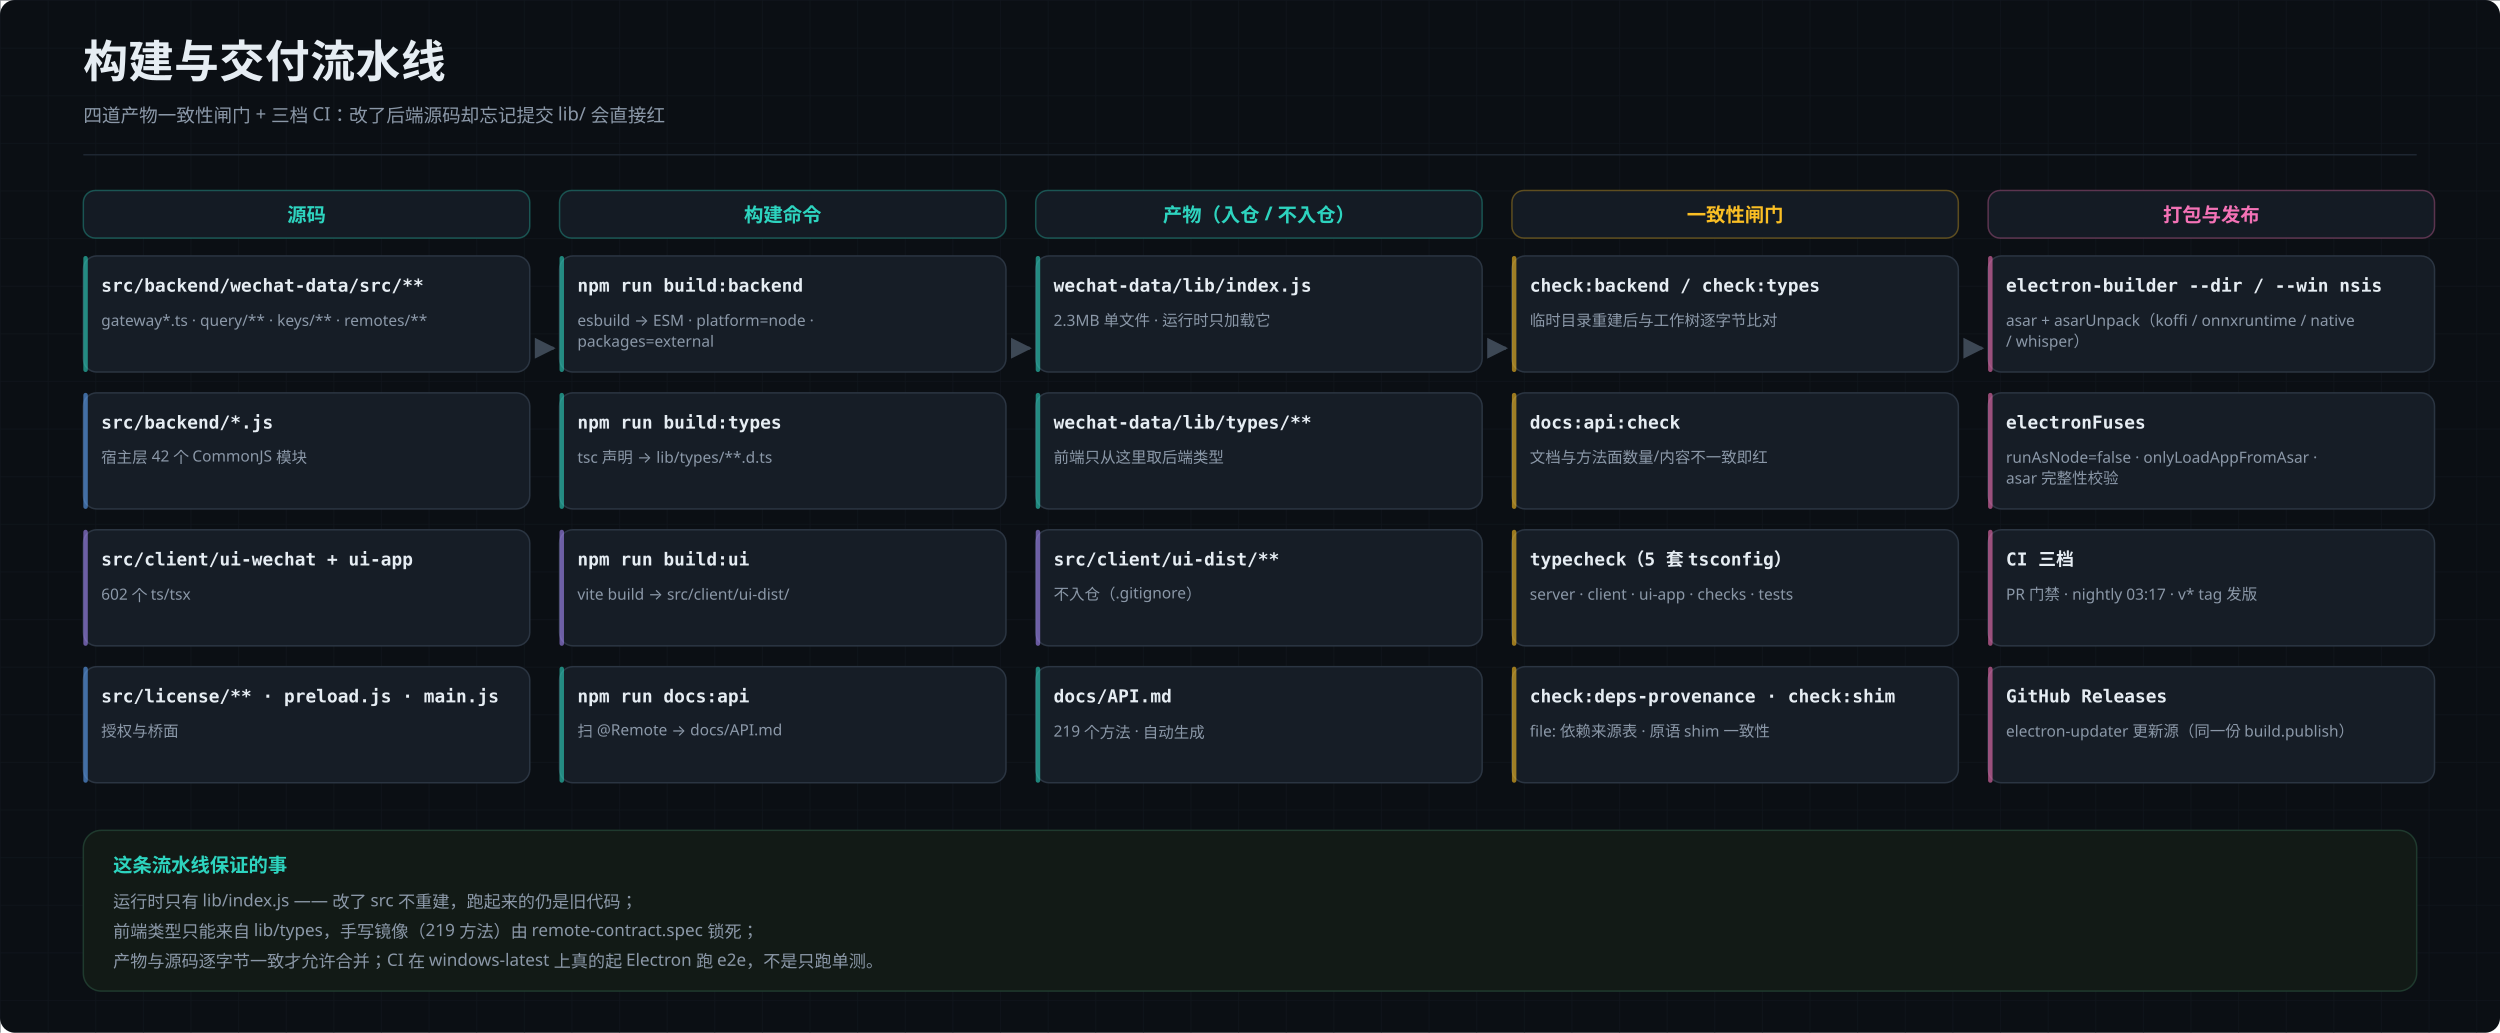
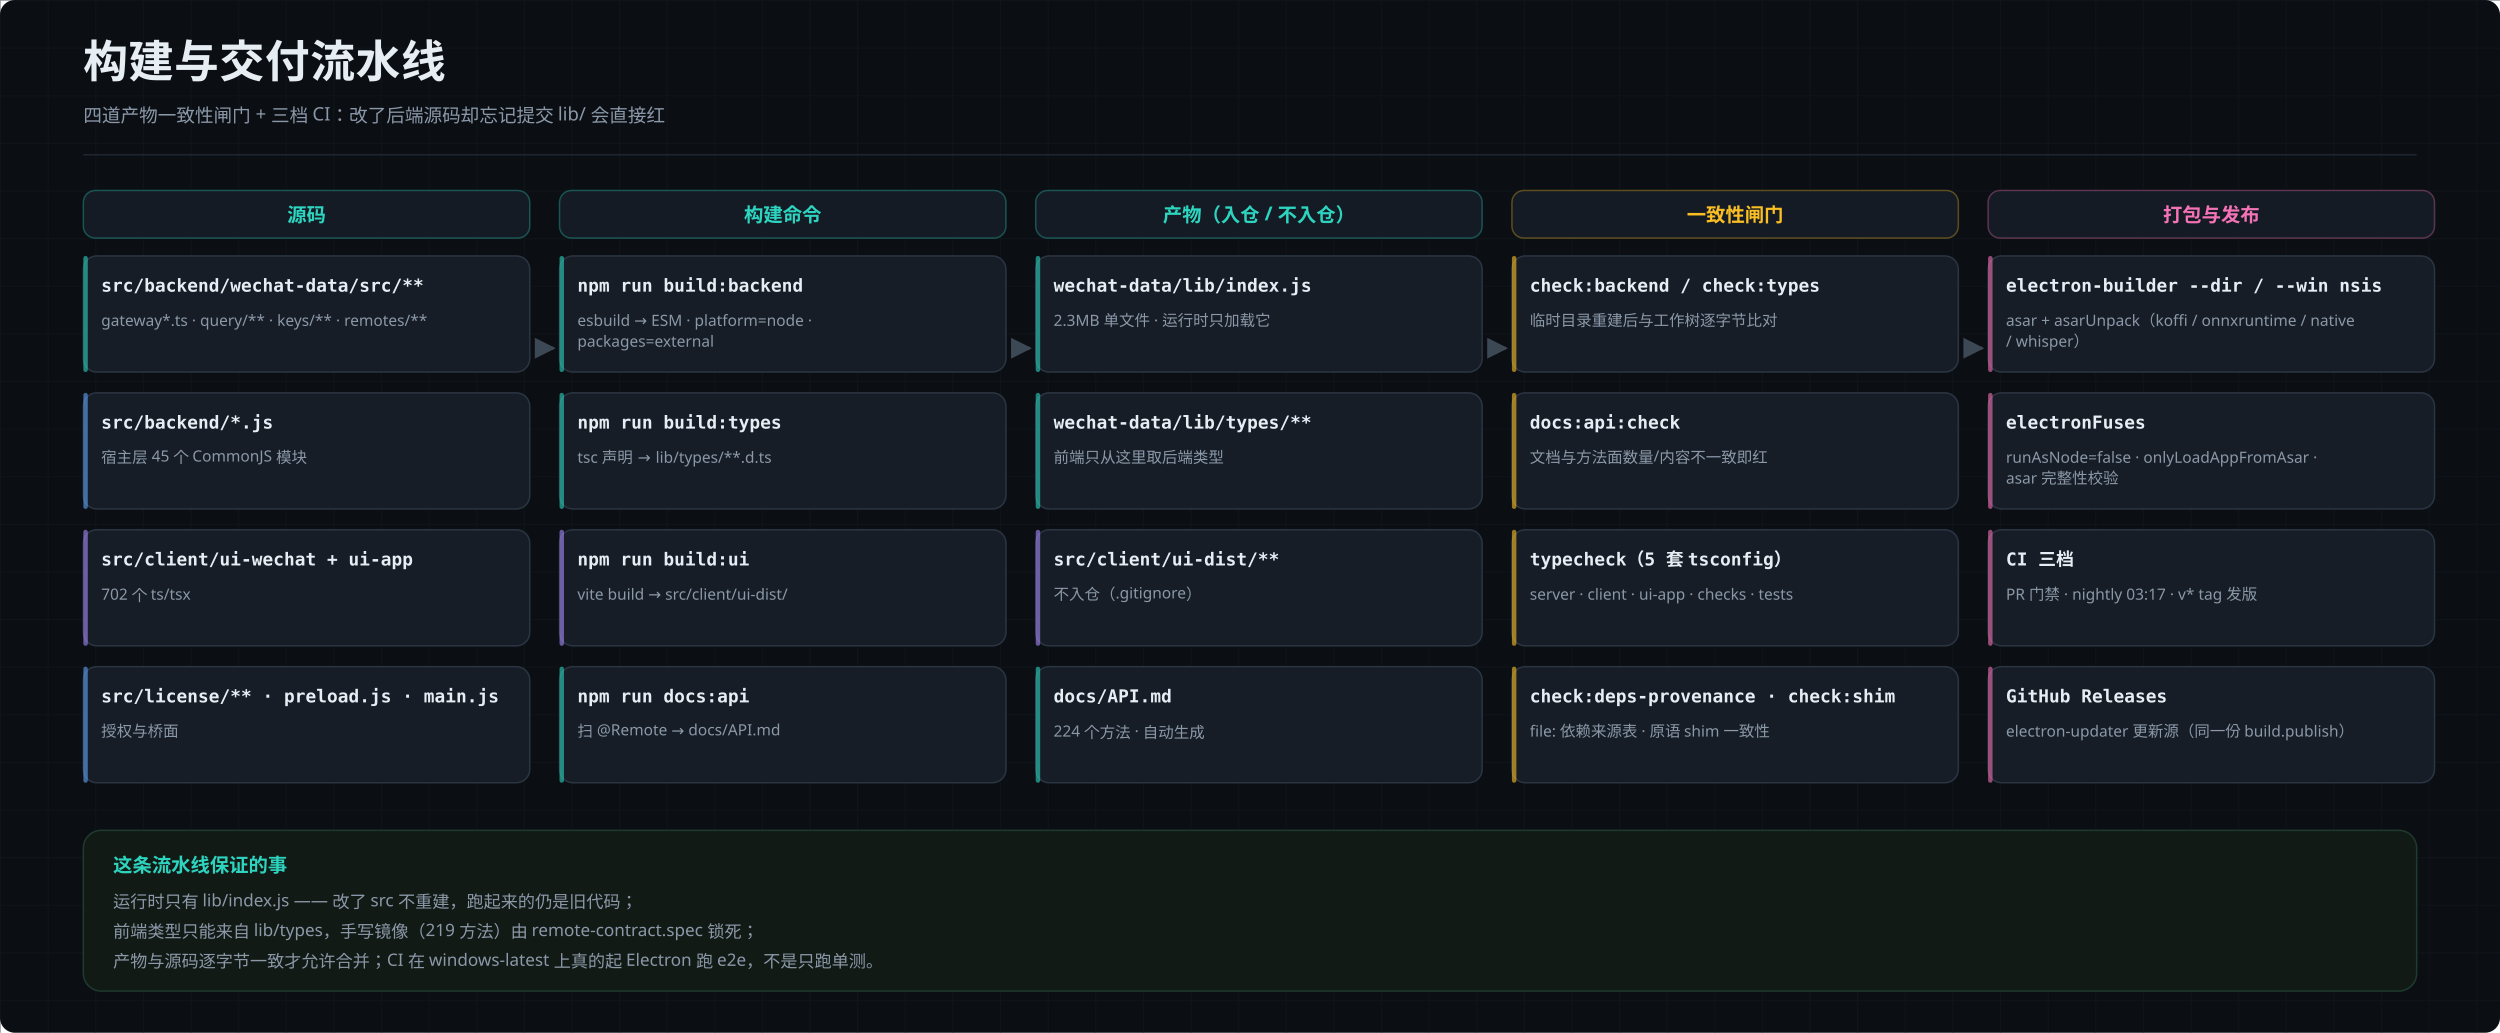
- <svg xmlns="http://www.w3.org/2000/svg" width="1680" height="694" viewBox="0 0 1680 694" font-family="&quot;Segoe UI&quot;, &quot;Microsoft YaHei&quot;, system-ui, -apple-system, sans-serif">
+ <svg xmlns="http://www.w3.org/2000/svg" width="1680" height="694" viewBox="0 0 1680 694" font-family="system-ui, sans-serif">
  <defs>
    <marker id="a-dim" viewBox="0 0 10 10" refX="9" refY="5" markerWidth="7" markerHeight="7" orient="auto-start-reverse">
      <path d="M 0 0 L 10 5 L 0 10 z" fill="#3d4855" />
    </marker>
    <marker id="a-blue" viewBox="0 0 10 10" refX="9" refY="5" markerWidth="7" markerHeight="7" orient="auto-start-reverse">
      <path d="M 0 0 L 10 5 L 0 10 z" fill="#60a5fa" />
    </marker>
    <marker id="a-teal" viewBox="0 0 10 10" refX="9" refY="5" markerWidth="7" markerHeight="7" orient="auto-start-reverse">
      <path d="M 0 0 L 10 5 L 0 10 z" fill="#2dd4bf" />
    </marker>
    <marker id="a-amber" viewBox="0 0 10 10" refX="9" refY="5" markerWidth="7" markerHeight="7" orient="auto-start-reverse">
      <path d="M 0 0 L 10 5 L 0 10 z" fill="#fbbf24" />
    </marker>
    <marker id="a-pink" viewBox="0 0 10 10" refX="9" refY="5" markerWidth="7" markerHeight="7" orient="auto-start-reverse">
      <path d="M 0 0 L 10 5 L 0 10 z" fill="#f472b6" />
    </marker>
    <marker id="a-violet" viewBox="0 0 10 10" refX="9" refY="5" markerWidth="7" markerHeight="7" orient="auto-start-reverse">
      <path d="M 0 0 L 10 5 L 0 10 z" fill="#a78bfa" />
    </marker>
    <filter id="glow" x="-30%" y="-30%" width="160%" height="160%">
      <feGaussianBlur stdDeviation="6" result="b" />
      <feMerge>
        <feMergeNode in="b" />
        <feMergeNode in="SourceGraphic" />
      </feMerge>
    </filter>
    <pattern id="grid" width="32" height="32" patternUnits="userSpaceOnUse">
      <path d="M32 0 L0 0 0 32" fill="none" stroke="#151b23" stroke-width="1" />
    </pattern>
  </defs>
  <rect x="0.0" y="0.0" width="1680.0" height="694.0" rx="10" fill="#0b0f14" opacity="1.0" />
  <rect width="1680" height="694" fill="url(#grid)" opacity="0.5" />
-   <text x="56.0" y="52.0" font-family="&quot;Segoe UI&quot;, &quot;Microsoft YaHei&quot;, system-ui, -apple-system, sans-serif" font-size="30" fill="#e6edf3" font-weight="700" text-anchor="start" opacity="1.0" letter-spacing="0.5">构建与交付流水线</text>
-   <text x="56.0" y="82.0" font-family="&quot;Segoe UI&quot;, &quot;Microsoft YaHei&quot;, system-ui, -apple-system, sans-serif" font-size="12.5" fill="#8b98a8" font-weight="400" text-anchor="start" opacity="1.0">四道产物一致性闸门 + 三档 CI：改了后端源码却忘记提交 lib/ 会直接红</text>
+   <text x="56.0" y="52.0" font-family="system-ui, sans-serif" font-size="30" fill="#e6edf3" font-weight="700" text-anchor="start" opacity="1.0" letter-spacing="0.5">构建与交付流水线</text>
+   <text x="56.0" y="82.0" font-family="system-ui, sans-serif" font-size="12.5" fill="#8b98a8" font-weight="400" text-anchor="start" opacity="1.0">四道产物一致性闸门 + 三档 CI：改了后端源码却忘记提交 lib/ 会直接红</text>
  <line x1="56" y1="104" x2="1624" y2="104" stroke="#1e2732" />
  <rect x="56.0" y="128.0" width="300.0" height="32.0" rx="8" fill="#141b24" stroke="#2dd4bf55" stroke-width="1.0" opacity="1.0" />
-   <text x="206.0" y="149.0" font-family="&quot;Segoe UI&quot;, &quot;Microsoft YaHei&quot;, system-ui, -apple-system, sans-serif" font-size="13" fill="#2dd4bf" font-weight="600" text-anchor="middle" opacity="1.0">源码</text>
+   <text x="206.0" y="149.0" font-family="system-ui, sans-serif" font-size="13" fill="#2dd4bf" font-weight="600" text-anchor="middle" opacity="1.0">源码</text>
  <rect x="56.0" y="172.0" width="300.0" height="78.0" rx="9" fill="#161d26" stroke="#2b3542" stroke-width="1.0" opacity="1.0" />
  <rect x="56.0" y="172.0" width="3.0" height="78.0" rx="1.5" fill="#2dd4bf" opacity="0.6" />
-   <text x="68.0" y="196.0" font-family="&quot;Cascadia Code&quot;, &quot;Consolas&quot;, monospace" font-size="12.0" fill="#e6edf3" font-weight="600" text-anchor="start" opacity="1.0">src/backend/wechat-data/src/**</text>
-   <text x="68.0" y="219.0" font-family="&quot;Segoe UI&quot;, &quot;Microsoft YaHei&quot;, system-ui, -apple-system, sans-serif" font-size="10.4" fill="#8b98a8" font-weight="400" text-anchor="start" opacity="1.0">gateway*.ts · query/** · keys/** · remotes/**</text>
+   <text x="68.0" y="196.0" font-family="ui-monospace, monospace" font-size="12.0" fill="#e6edf3" font-weight="600" text-anchor="start" opacity="1.0">src/backend/wechat-data/src/**</text>
+   <text x="68.0" y="219.0" font-family="system-ui, sans-serif" font-size="10.4" fill="#8b98a8" font-weight="400" text-anchor="start" opacity="1.0">gateway*.ts · query/** · keys/** · remotes/**</text>
  <rect x="56.0" y="264.0" width="300.0" height="78.0" rx="9" fill="#161d26" stroke="#2b3542" stroke-width="1.0" opacity="1.0" />
  <rect x="56.0" y="264.0" width="3.0" height="78.0" rx="1.5" fill="#60a5fa" opacity="0.6" />
-   <text x="68.0" y="288.0" font-family="&quot;Cascadia Code&quot;, &quot;Consolas&quot;, monospace" font-size="12.0" fill="#e6edf3" font-weight="600" text-anchor="start" opacity="1.0">src/backend/*.js</text>
-   <text x="68.0" y="311.0" font-family="&quot;Segoe UI&quot;, &quot;Microsoft YaHei&quot;, system-ui, -apple-system, sans-serif" font-size="10.4" fill="#8b98a8" font-weight="400" text-anchor="start" opacity="1.0">宿主层 42 个 CommonJS 模块</text>
+   <text x="68.0" y="288.0" font-family="ui-monospace, monospace" font-size="12.0" fill="#e6edf3" font-weight="600" text-anchor="start" opacity="1.0">src/backend/*.js</text>
+   <text x="68.0" y="311.0" font-family="system-ui, sans-serif" font-size="10.4" fill="#8b98a8" font-weight="400" text-anchor="start" opacity="1.0">宿主层 45 个 CommonJS 模块</text>
  <rect x="56.0" y="356.0" width="300.0" height="78.0" rx="9" fill="#161d26" stroke="#2b3542" stroke-width="1.0" opacity="1.0" />
  <rect x="56.0" y="356.0" width="3.0" height="78.0" rx="1.5" fill="#a78bfa" opacity="0.6" />
-   <text x="68.0" y="380.0" font-family="&quot;Cascadia Code&quot;, &quot;Consolas&quot;, monospace" font-size="12.0" fill="#e6edf3" font-weight="600" text-anchor="start" opacity="1.0">src/client/ui-wechat + ui-app</text>
-   <text x="68.0" y="403.0" font-family="&quot;Segoe UI&quot;, &quot;Microsoft YaHei&quot;, system-ui, -apple-system, sans-serif" font-size="10.4" fill="#8b98a8" font-weight="400" text-anchor="start" opacity="1.0">602 个 ts/tsx</text>
+   <text x="68.0" y="380.0" font-family="ui-monospace, monospace" font-size="12.0" fill="#e6edf3" font-weight="600" text-anchor="start" opacity="1.0">src/client/ui-wechat + ui-app</text>
+   <text x="68.0" y="403.0" font-family="system-ui, sans-serif" font-size="10.4" fill="#8b98a8" font-weight="400" text-anchor="start" opacity="1.0">702 个 ts/tsx</text>
  <rect x="56.0" y="448.0" width="300.0" height="78.0" rx="9" fill="#161d26" stroke="#2b3542" stroke-width="1.0" opacity="1.0" />
  <rect x="56.0" y="448.0" width="3.0" height="78.0" rx="1.5" fill="#60a5fa" opacity="0.6" />
-   <text x="68.0" y="472.0" font-family="&quot;Cascadia Code&quot;, &quot;Consolas&quot;, monospace" font-size="12.0" fill="#e6edf3" font-weight="600" text-anchor="start" opacity="1.0">src/license/** · preload.js · main.js</text>
-   <text x="68.0" y="495.0" font-family="&quot;Segoe UI&quot;, &quot;Microsoft YaHei&quot;, system-ui, -apple-system, sans-serif" font-size="10.4" fill="#8b98a8" font-weight="400" text-anchor="start" opacity="1.0">授权与桥面</text>
+   <text x="68.0" y="472.0" font-family="ui-monospace, monospace" font-size="12.0" fill="#e6edf3" font-weight="600" text-anchor="start" opacity="1.0">src/license/** · preload.js · main.js</text>
+   <text x="68.0" y="495.0" font-family="system-ui, sans-serif" font-size="10.4" fill="#8b98a8" font-weight="400" text-anchor="start" opacity="1.0">授权与桥面</text>
  <line x1="360.0" y1="234" x2="372.0" y2="234" stroke="#3d4855" stroke-width="2" marker-end="url(#a-dim)" />
  <rect x="376.0" y="128.0" width="300.0" height="32.0" rx="8" fill="#141b24" stroke="#2dd4bf55" stroke-width="1.0" opacity="1.0" />
-   <text x="526.0" y="149.0" font-family="&quot;Segoe UI&quot;, &quot;Microsoft YaHei&quot;, system-ui, -apple-system, sans-serif" font-size="13" fill="#2dd4bf" font-weight="600" text-anchor="middle" opacity="1.0">构建命令</text>
+   <text x="526.0" y="149.0" font-family="system-ui, sans-serif" font-size="13" fill="#2dd4bf" font-weight="600" text-anchor="middle" opacity="1.0">构建命令</text>
  <rect x="376.0" y="172.0" width="300.0" height="78.0" rx="9" fill="#161d26" stroke="#2b3542" stroke-width="1.0" opacity="1.0" />
  <rect x="376.0" y="172.0" width="3.0" height="78.0" rx="1.5" fill="#2dd4bf" opacity="0.6" />
-   <text x="388.0" y="196.0" font-family="&quot;Cascadia Code&quot;, &quot;Consolas&quot;, monospace" font-size="12.0" fill="#e6edf3" font-weight="600" text-anchor="start" opacity="1.0">npm run build:backend</text>
-   <text x="388.0" y="219.0" font-family="&quot;Segoe UI&quot;, &quot;Microsoft YaHei&quot;, system-ui, -apple-system, sans-serif" font-size="10.4" fill="#8b98a8" font-weight="400" text-anchor="start" opacity="1.0">esbuild → ESM · platform=node ·</text>
-   <text x="388.0" y="233.0" font-family="&quot;Segoe UI&quot;, &quot;Microsoft YaHei&quot;, system-ui, -apple-system, sans-serif" font-size="10.4" fill="#8b98a8" font-weight="400" text-anchor="start" opacity="1.0">packages=external</text>
+   <text x="388.0" y="196.0" font-family="ui-monospace, monospace" font-size="12.0" fill="#e6edf3" font-weight="600" text-anchor="start" opacity="1.0">npm run build:backend</text>
+   <text x="388.0" y="219.0" font-family="system-ui, sans-serif" font-size="10.4" fill="#8b98a8" font-weight="400" text-anchor="start" opacity="1.0">esbuild → ESM · platform=node ·</text>
+   <text x="388.0" y="233.0" font-family="system-ui, sans-serif" font-size="10.4" fill="#8b98a8" font-weight="400" text-anchor="start" opacity="1.0">packages=external</text>
  <rect x="376.0" y="264.0" width="300.0" height="78.0" rx="9" fill="#161d26" stroke="#2b3542" stroke-width="1.0" opacity="1.0" />
  <rect x="376.0" y="264.0" width="3.0" height="78.0" rx="1.5" fill="#2dd4bf" opacity="0.6" />
-   <text x="388.0" y="288.0" font-family="&quot;Cascadia Code&quot;, &quot;Consolas&quot;, monospace" font-size="12.0" fill="#e6edf3" font-weight="600" text-anchor="start" opacity="1.0">npm run build:types</text>
-   <text x="388.0" y="311.0" font-family="&quot;Segoe UI&quot;, &quot;Microsoft YaHei&quot;, system-ui, -apple-system, sans-serif" font-size="10.4" fill="#8b98a8" font-weight="400" text-anchor="start" opacity="1.0">tsc 声明 → lib/types/**.d.ts</text>
+   <text x="388.0" y="288.0" font-family="ui-monospace, monospace" font-size="12.0" fill="#e6edf3" font-weight="600" text-anchor="start" opacity="1.0">npm run build:types</text>
+   <text x="388.0" y="311.0" font-family="system-ui, sans-serif" font-size="10.4" fill="#8b98a8" font-weight="400" text-anchor="start" opacity="1.0">tsc 声明 → lib/types/**.d.ts</text>
  <rect x="376.0" y="356.0" width="300.0" height="78.0" rx="9" fill="#161d26" stroke="#2b3542" stroke-width="1.0" opacity="1.0" />
  <rect x="376.0" y="356.0" width="3.0" height="78.0" rx="1.5" fill="#a78bfa" opacity="0.6" />
-   <text x="388.0" y="380.0" font-family="&quot;Cascadia Code&quot;, &quot;Consolas&quot;, monospace" font-size="12.0" fill="#e6edf3" font-weight="600" text-anchor="start" opacity="1.0">npm run build:ui</text>
-   <text x="388.0" y="403.0" font-family="&quot;Segoe UI&quot;, &quot;Microsoft YaHei&quot;, system-ui, -apple-system, sans-serif" font-size="10.4" fill="#8b98a8" font-weight="400" text-anchor="start" opacity="1.0">vite build → src/client/ui-dist/</text>
+   <text x="388.0" y="380.0" font-family="ui-monospace, monospace" font-size="12.0" fill="#e6edf3" font-weight="600" text-anchor="start" opacity="1.0">npm run build:ui</text>
+   <text x="388.0" y="403.0" font-family="system-ui, sans-serif" font-size="10.4" fill="#8b98a8" font-weight="400" text-anchor="start" opacity="1.0">vite build → src/client/ui-dist/</text>
  <rect x="376.0" y="448.0" width="300.0" height="78.0" rx="9" fill="#161d26" stroke="#2b3542" stroke-width="1.0" opacity="1.0" />
  <rect x="376.0" y="448.0" width="3.0" height="78.0" rx="1.5" fill="#2dd4bf" opacity="0.6" />
-   <text x="388.0" y="472.0" font-family="&quot;Cascadia Code&quot;, &quot;Consolas&quot;, monospace" font-size="12.0" fill="#e6edf3" font-weight="600" text-anchor="start" opacity="1.0">npm run docs:api</text>
-   <text x="388.0" y="495.0" font-family="&quot;Segoe UI&quot;, &quot;Microsoft YaHei&quot;, system-ui, -apple-system, sans-serif" font-size="10.4" fill="#8b98a8" font-weight="400" text-anchor="start" opacity="1.0">扫 @Remote → docs/API.md</text>
+   <text x="388.0" y="472.0" font-family="ui-monospace, monospace" font-size="12.0" fill="#e6edf3" font-weight="600" text-anchor="start" opacity="1.0">npm run docs:api</text>
+   <text x="388.0" y="495.0" font-family="system-ui, sans-serif" font-size="10.4" fill="#8b98a8" font-weight="400" text-anchor="start" opacity="1.0">扫 @Remote → docs/API.md</text>
  <line x1="680.0" y1="234" x2="692.0" y2="234" stroke="#3d4855" stroke-width="2" marker-end="url(#a-dim)" />
  <rect x="696.0" y="128.0" width="300.0" height="32.0" rx="8" fill="#141b24" stroke="#2dd4bf55" stroke-width="1.0" opacity="1.0" />
-   <text x="846.0" y="149.0" font-family="&quot;Segoe UI&quot;, &quot;Microsoft YaHei&quot;, system-ui, -apple-system, sans-serif" font-size="13" fill="#2dd4bf" font-weight="600" text-anchor="middle" opacity="1.0">产物（入仓 / 不入仓）</text>
+   <text x="846.0" y="149.0" font-family="system-ui, sans-serif" font-size="13" fill="#2dd4bf" font-weight="600" text-anchor="middle" opacity="1.0">产物（入仓 / 不入仓）</text>
  <rect x="696.0" y="172.0" width="300.0" height="78.0" rx="9" fill="#161d26" stroke="#2b3542" stroke-width="1.0" opacity="1.0" />
  <rect x="696.0" y="172.0" width="3.0" height="78.0" rx="1.5" fill="#2dd4bf" opacity="0.6" />
-   <text x="708.0" y="196.0" font-family="&quot;Cascadia Code&quot;, &quot;Consolas&quot;, monospace" font-size="12.0" fill="#e6edf3" font-weight="600" text-anchor="start" opacity="1.0">wechat-data/lib/index.js</text>
-   <text x="708.0" y="219.0" font-family="&quot;Segoe UI&quot;, &quot;Microsoft YaHei&quot;, system-ui, -apple-system, sans-serif" font-size="10.4" fill="#8b98a8" font-weight="400" text-anchor="start" opacity="1.0">2.3MB 单文件 · 运行时只加载它</text>
+   <text x="708.0" y="196.0" font-family="ui-monospace, monospace" font-size="12.0" fill="#e6edf3" font-weight="600" text-anchor="start" opacity="1.0">wechat-data/lib/index.js</text>
+   <text x="708.0" y="219.0" font-family="system-ui, sans-serif" font-size="10.4" fill="#8b98a8" font-weight="400" text-anchor="start" opacity="1.0">2.3MB 单文件 · 运行时只加载它</text>
  <rect x="696.0" y="264.0" width="300.0" height="78.0" rx="9" fill="#161d26" stroke="#2b3542" stroke-width="1.0" opacity="1.0" />
  <rect x="696.0" y="264.0" width="3.0" height="78.0" rx="1.5" fill="#2dd4bf" opacity="0.6" />
-   <text x="708.0" y="288.0" font-family="&quot;Cascadia Code&quot;, &quot;Consolas&quot;, monospace" font-size="12.0" fill="#e6edf3" font-weight="600" text-anchor="start" opacity="1.0">wechat-data/lib/types/**</text>
-   <text x="708.0" y="311.0" font-family="&quot;Segoe UI&quot;, &quot;Microsoft YaHei&quot;, system-ui, -apple-system, sans-serif" font-size="10.4" fill="#8b98a8" font-weight="400" text-anchor="start" opacity="1.0">前端只从这里取后端类型</text>
+   <text x="708.0" y="288.0" font-family="ui-monospace, monospace" font-size="12.0" fill="#e6edf3" font-weight="600" text-anchor="start" opacity="1.0">wechat-data/lib/types/**</text>
+   <text x="708.0" y="311.0" font-family="system-ui, sans-serif" font-size="10.4" fill="#8b98a8" font-weight="400" text-anchor="start" opacity="1.0">前端只从这里取后端类型</text>
  <rect x="696.0" y="356.0" width="300.0" height="78.0" rx="9" fill="#161d26" stroke="#2b3542" stroke-width="1.0" opacity="1.0" />
  <rect x="696.0" y="356.0" width="3.0" height="78.0" rx="1.5" fill="#a78bfa" opacity="0.6" />
-   <text x="708.0" y="380.0" font-family="&quot;Cascadia Code&quot;, &quot;Consolas&quot;, monospace" font-size="12.0" fill="#e6edf3" font-weight="600" text-anchor="start" opacity="1.0">src/client/ui-dist/**</text>
-   <text x="708.0" y="403.0" font-family="&quot;Segoe UI&quot;, &quot;Microsoft YaHei&quot;, system-ui, -apple-system, sans-serif" font-size="10.4" fill="#8b98a8" font-weight="400" text-anchor="start" opacity="1.0">不入仓（.gitignore）</text>
+   <text x="708.0" y="380.0" font-family="ui-monospace, monospace" font-size="12.0" fill="#e6edf3" font-weight="600" text-anchor="start" opacity="1.0">src/client/ui-dist/**</text>
+   <text x="708.0" y="403.0" font-family="system-ui, sans-serif" font-size="10.4" fill="#8b98a8" font-weight="400" text-anchor="start" opacity="1.0">不入仓（.gitignore）</text>
  <rect x="696.0" y="448.0" width="300.0" height="78.0" rx="9" fill="#161d26" stroke="#2b3542" stroke-width="1.0" opacity="1.0" />
  <rect x="696.0" y="448.0" width="3.0" height="78.0" rx="1.5" fill="#2dd4bf" opacity="0.6" />
-   <text x="708.0" y="472.0" font-family="&quot;Cascadia Code&quot;, &quot;Consolas&quot;, monospace" font-size="12.0" fill="#e6edf3" font-weight="600" text-anchor="start" opacity="1.0">docs/API.md</text>
-   <text x="708.0" y="495.0" font-family="&quot;Segoe UI&quot;, &quot;Microsoft YaHei&quot;, system-ui, -apple-system, sans-serif" font-size="10.4" fill="#8b98a8" font-weight="400" text-anchor="start" opacity="1.0">219 个方法 · 自动生成</text>
+   <text x="708.0" y="472.0" font-family="ui-monospace, monospace" font-size="12.0" fill="#e6edf3" font-weight="600" text-anchor="start" opacity="1.0">docs/API.md</text>
+   <text x="708.0" y="495.0" font-family="system-ui, sans-serif" font-size="10.4" fill="#8b98a8" font-weight="400" text-anchor="start" opacity="1.0">224 个方法 · 自动生成</text>
  <line x1="1000.0" y1="234" x2="1012.0" y2="234" stroke="#3d4855" stroke-width="2" marker-end="url(#a-dim)" />
  <rect x="1016.0" y="128.0" width="300.0" height="32.0" rx="8" fill="#141b24" stroke="#fbbf2455" stroke-width="1.0" opacity="1.0" />
-   <text x="1166.0" y="149.0" font-family="&quot;Segoe UI&quot;, &quot;Microsoft YaHei&quot;, system-ui, -apple-system, sans-serif" font-size="13" fill="#fbbf24" font-weight="600" text-anchor="middle" opacity="1.0">一致性闸门</text>
+   <text x="1166.0" y="149.0" font-family="system-ui, sans-serif" font-size="13" fill="#fbbf24" font-weight="600" text-anchor="middle" opacity="1.0">一致性闸门</text>
  <rect x="1016.0" y="172.0" width="300.0" height="78.0" rx="9" fill="#161d26" stroke="#2b3542" stroke-width="1.0" opacity="1.0" />
  <rect x="1016.0" y="172.0" width="3.0" height="78.0" rx="1.5" fill="#fbbf24" opacity="0.6" />
-   <text x="1028.0" y="196.0" font-family="&quot;Cascadia Code&quot;, &quot;Consolas&quot;, monospace" font-size="12.0" fill="#e6edf3" font-weight="600" text-anchor="start" opacity="1.0">check:backend / check:types</text>
-   <text x="1028.0" y="219.0" font-family="&quot;Segoe UI&quot;, &quot;Microsoft YaHei&quot;, system-ui, -apple-system, sans-serif" font-size="10.4" fill="#8b98a8" font-weight="400" text-anchor="start" opacity="1.0">临时目录重建后与工作树逐字节比对</text>
+   <text x="1028.0" y="196.0" font-family="ui-monospace, monospace" font-size="12.0" fill="#e6edf3" font-weight="600" text-anchor="start" opacity="1.0">check:backend / check:types</text>
+   <text x="1028.0" y="219.0" font-family="system-ui, sans-serif" font-size="10.4" fill="#8b98a8" font-weight="400" text-anchor="start" opacity="1.0">临时目录重建后与工作树逐字节比对</text>
  <rect x="1016.0" y="264.0" width="300.0" height="78.0" rx="9" fill="#161d26" stroke="#2b3542" stroke-width="1.0" opacity="1.0" />
  <rect x="1016.0" y="264.0" width="3.0" height="78.0" rx="1.5" fill="#fbbf24" opacity="0.6" />
-   <text x="1028.0" y="288.0" font-family="&quot;Cascadia Code&quot;, &quot;Consolas&quot;, monospace" font-size="12.0" fill="#e6edf3" font-weight="600" text-anchor="start" opacity="1.0">docs:api:check</text>
-   <text x="1028.0" y="311.0" font-family="&quot;Segoe UI&quot;, &quot;Microsoft YaHei&quot;, system-ui, -apple-system, sans-serif" font-size="10.4" fill="#8b98a8" font-weight="400" text-anchor="start" opacity="1.0">文档与方法面数量/内容不一致即红</text>
+   <text x="1028.0" y="288.0" font-family="ui-monospace, monospace" font-size="12.0" fill="#e6edf3" font-weight="600" text-anchor="start" opacity="1.0">docs:api:check</text>
+   <text x="1028.0" y="311.0" font-family="system-ui, sans-serif" font-size="10.4" fill="#8b98a8" font-weight="400" text-anchor="start" opacity="1.0">文档与方法面数量/内容不一致即红</text>
  <rect x="1016.0" y="356.0" width="300.0" height="78.0" rx="9" fill="#161d26" stroke="#2b3542" stroke-width="1.0" opacity="1.0" />
  <rect x="1016.0" y="356.0" width="3.0" height="78.0" rx="1.5" fill="#fbbf24" opacity="0.6" />
-   <text x="1028.0" y="380.0" font-family="&quot;Cascadia Code&quot;, &quot;Consolas&quot;, monospace" font-size="12.0" fill="#e6edf3" font-weight="600" text-anchor="start" opacity="1.0">typecheck（5 套 tsconfig）</text>
-   <text x="1028.0" y="403.0" font-family="&quot;Segoe UI&quot;, &quot;Microsoft YaHei&quot;, system-ui, -apple-system, sans-serif" font-size="10.4" fill="#8b98a8" font-weight="400" text-anchor="start" opacity="1.0">server · client · ui-app · checks · tests</text>
+   <text x="1028.0" y="380.0" font-family="ui-monospace, monospace" font-size="12.0" fill="#e6edf3" font-weight="600" text-anchor="start" opacity="1.0">typecheck（5 套 tsconfig）</text>
+   <text x="1028.0" y="403.0" font-family="system-ui, sans-serif" font-size="10.4" fill="#8b98a8" font-weight="400" text-anchor="start" opacity="1.0">server · client · ui-app · checks · tests</text>
  <rect x="1016.0" y="448.0" width="300.0" height="78.0" rx="9" fill="#161d26" stroke="#2b3542" stroke-width="1.0" opacity="1.0" />
  <rect x="1016.0" y="448.0" width="3.0" height="78.0" rx="1.5" fill="#fbbf24" opacity="0.6" />
-   <text x="1028.0" y="472.0" font-family="&quot;Cascadia Code&quot;, &quot;Consolas&quot;, monospace" font-size="12.0" fill="#e6edf3" font-weight="600" text-anchor="start" opacity="1.0">check:deps-provenance · check:shim</text>
-   <text x="1028.0" y="495.0" font-family="&quot;Segoe UI&quot;, &quot;Microsoft YaHei&quot;, system-ui, -apple-system, sans-serif" font-size="10.4" fill="#8b98a8" font-weight="400" text-anchor="start" opacity="1.0">file: 依赖来源表 · 原语 shim 一致性</text>
+   <text x="1028.0" y="472.0" font-family="ui-monospace, monospace" font-size="12.0" fill="#e6edf3" font-weight="600" text-anchor="start" opacity="1.0">check:deps-provenance · check:shim</text>
+   <text x="1028.0" y="495.0" font-family="system-ui, sans-serif" font-size="10.4" fill="#8b98a8" font-weight="400" text-anchor="start" opacity="1.0">file: 依赖来源表 · 原语 shim 一致性</text>
  <line x1="1320.0" y1="234" x2="1332.0" y2="234" stroke="#3d4855" stroke-width="2" marker-end="url(#a-dim)" />
  <rect x="1336.0" y="128.0" width="300.0" height="32.0" rx="8" fill="#141b24" stroke="#f472b655" stroke-width="1.0" opacity="1.0" />
-   <text x="1486.0" y="149.0" font-family="&quot;Segoe UI&quot;, &quot;Microsoft YaHei&quot;, system-ui, -apple-system, sans-serif" font-size="13" fill="#f472b6" font-weight="600" text-anchor="middle" opacity="1.0">打包与发布</text>
+   <text x="1486.0" y="149.0" font-family="system-ui, sans-serif" font-size="13" fill="#f472b6" font-weight="600" text-anchor="middle" opacity="1.0">打包与发布</text>
  <rect x="1336.0" y="172.0" width="300.0" height="78.0" rx="9" fill="#161d26" stroke="#2b3542" stroke-width="1.0" opacity="1.0" />
  <rect x="1336.0" y="172.0" width="3.0" height="78.0" rx="1.5" fill="#f472b6" opacity="0.6" />
-   <text x="1348.0" y="196.0" font-family="&quot;Cascadia Code&quot;, &quot;Consolas&quot;, monospace" font-size="12.0" fill="#e6edf3" font-weight="600" text-anchor="start" opacity="1.0">electron-builder --dir / --win nsis</text>
-   <text x="1348.0" y="219.0" font-family="&quot;Segoe UI&quot;, &quot;Microsoft YaHei&quot;, system-ui, -apple-system, sans-serif" font-size="10.4" fill="#8b98a8" font-weight="400" text-anchor="start" opacity="1.0">asar + asarUnpack（koffi / onnxruntime / native</text>
-   <text x="1348.0" y="233.0" font-family="&quot;Segoe UI&quot;, &quot;Microsoft YaHei&quot;, system-ui, -apple-system, sans-serif" font-size="10.4" fill="#8b98a8" font-weight="400" text-anchor="start" opacity="1.0">/ whisper）</text>
+   <text x="1348.0" y="196.0" font-family="ui-monospace, monospace" font-size="12.0" fill="#e6edf3" font-weight="600" text-anchor="start" opacity="1.0">electron-builder --dir / --win nsis</text>
+   <text x="1348.0" y="219.0" font-family="system-ui, sans-serif" font-size="10.4" fill="#8b98a8" font-weight="400" text-anchor="start" opacity="1.0">asar + asarUnpack（koffi / onnxruntime / native</text>
+   <text x="1348.0" y="233.0" font-family="system-ui, sans-serif" font-size="10.4" fill="#8b98a8" font-weight="400" text-anchor="start" opacity="1.0">/ whisper）</text>
  <rect x="1336.0" y="264.0" width="300.0" height="78.0" rx="9" fill="#161d26" stroke="#2b3542" stroke-width="1.0" opacity="1.0" />
  <rect x="1336.0" y="264.0" width="3.0" height="78.0" rx="1.5" fill="#f472b6" opacity="0.6" />
-   <text x="1348.0" y="288.0" font-family="&quot;Cascadia Code&quot;, &quot;Consolas&quot;, monospace" font-size="12.0" fill="#e6edf3" font-weight="600" text-anchor="start" opacity="1.0">electronFuses</text>
-   <text x="1348.0" y="311.0" font-family="&quot;Segoe UI&quot;, &quot;Microsoft YaHei&quot;, system-ui, -apple-system, sans-serif" font-size="10.4" fill="#8b98a8" font-weight="400" text-anchor="start" opacity="1.0">runAsNode=false · onlyLoadAppFromAsar ·</text>
-   <text x="1348.0" y="325.0" font-family="&quot;Segoe UI&quot;, &quot;Microsoft YaHei&quot;, system-ui, -apple-system, sans-serif" font-size="10.4" fill="#8b98a8" font-weight="400" text-anchor="start" opacity="1.0">asar 完整性校验</text>
+   <text x="1348.0" y="288.0" font-family="ui-monospace, monospace" font-size="12.0" fill="#e6edf3" font-weight="600" text-anchor="start" opacity="1.0">electronFuses</text>
+   <text x="1348.0" y="311.0" font-family="system-ui, sans-serif" font-size="10.4" fill="#8b98a8" font-weight="400" text-anchor="start" opacity="1.0">runAsNode=false · onlyLoadAppFromAsar ·</text>
+   <text x="1348.0" y="325.0" font-family="system-ui, sans-serif" font-size="10.4" fill="#8b98a8" font-weight="400" text-anchor="start" opacity="1.0">asar 完整性校验</text>
  <rect x="1336.0" y="356.0" width="300.0" height="78.0" rx="9" fill="#161d26" stroke="#2b3542" stroke-width="1.0" opacity="1.0" />
  <rect x="1336.0" y="356.0" width="3.0" height="78.0" rx="1.5" fill="#f472b6" opacity="0.6" />
-   <text x="1348.0" y="380.0" font-family="&quot;Cascadia Code&quot;, &quot;Consolas&quot;, monospace" font-size="12.0" fill="#e6edf3" font-weight="600" text-anchor="start" opacity="1.0">CI 三档</text>
-   <text x="1348.0" y="403.0" font-family="&quot;Segoe UI&quot;, &quot;Microsoft YaHei&quot;, system-ui, -apple-system, sans-serif" font-size="10.4" fill="#8b98a8" font-weight="400" text-anchor="start" opacity="1.0">PR 门禁 · nightly 03:17 · v* tag 发版</text>
+   <text x="1348.0" y="380.0" font-family="ui-monospace, monospace" font-size="12.0" fill="#e6edf3" font-weight="600" text-anchor="start" opacity="1.0">CI 三档</text>
+   <text x="1348.0" y="403.0" font-family="system-ui, sans-serif" font-size="10.4" fill="#8b98a8" font-weight="400" text-anchor="start" opacity="1.0">PR 门禁 · nightly 03:17 · v* tag 发版</text>
  <rect x="1336.0" y="448.0" width="300.0" height="78.0" rx="9" fill="#161d26" stroke="#2b3542" stroke-width="1.0" opacity="1.0" />
  <rect x="1336.0" y="448.0" width="3.0" height="78.0" rx="1.5" fill="#f472b6" opacity="0.6" />
-   <text x="1348.0" y="472.0" font-family="&quot;Cascadia Code&quot;, &quot;Consolas&quot;, monospace" font-size="12.0" fill="#e6edf3" font-weight="600" text-anchor="start" opacity="1.0">GitHub Releases</text>
-   <text x="1348.0" y="495.0" font-family="&quot;Segoe UI&quot;, &quot;Microsoft YaHei&quot;, system-ui, -apple-system, sans-serif" font-size="10.4" fill="#8b98a8" font-weight="400" text-anchor="start" opacity="1.0">electron-updater 更新源（同一份 build.publish）</text>
+   <text x="1348.0" y="472.0" font-family="ui-monospace, monospace" font-size="12.0" fill="#e6edf3" font-weight="600" text-anchor="start" opacity="1.0">GitHub Releases</text>
+   <text x="1348.0" y="495.0" font-family="system-ui, sans-serif" font-size="10.4" fill="#8b98a8" font-weight="400" text-anchor="start" opacity="1.0">electron-updater 更新源（同一份 build.publish）</text>
  <rect x="56.0" y="558.0" width="1568.0" height="108.0" rx="12" fill="#121a16" stroke="#1f3a2e" stroke-width="1.0" opacity="1.0" />
-   <text x="76.0" y="586.0" font-family="&quot;Segoe UI&quot;, &quot;Microsoft YaHei&quot;, system-ui, -apple-system, sans-serif" font-size="13" fill="#2dd4bf" font-weight="700" text-anchor="start" opacity="1.0">这条流水线保证的事</text>
-   <text x="76.0" y="610.0" font-family="&quot;Segoe UI&quot;, &quot;Microsoft YaHei&quot;, system-ui, -apple-system, sans-serif" font-size="11.5" fill="#8b98a8" font-weight="400" text-anchor="start" opacity="1.0">运行时只有 lib/index.js —— 改了 src 不重建，跑起来的仍是旧代码；</text>
-   <text x="76.0" y="630.0" font-family="&quot;Segoe UI&quot;, &quot;Microsoft YaHei&quot;, system-ui, -apple-system, sans-serif" font-size="11.5" fill="#8b98a8" font-weight="400" text-anchor="start" opacity="1.0">前端类型只能来自 lib/types，手写镜像（219 方法）由 remote-contract.spec 锁死；</text>
-   <text x="76.0" y="650.0" font-family="&quot;Segoe UI&quot;, &quot;Microsoft YaHei&quot;, system-ui, -apple-system, sans-serif" font-size="11.5" fill="#8b98a8" font-weight="400" text-anchor="start" opacity="1.0">产物与源码逐字节一致才允许合并；CI 在 windows-latest 上真的起 Electron 跑 e2e，不是只跑单测。</text>
+   <text x="76.0" y="586.0" font-family="system-ui, sans-serif" font-size="13" fill="#2dd4bf" font-weight="700" text-anchor="start" opacity="1.0">这条流水线保证的事</text>
+   <text x="76.0" y="610.0" font-family="system-ui, sans-serif" font-size="11.5" fill="#8b98a8" font-weight="400" text-anchor="start" opacity="1.0">运行时只有 lib/index.js —— 改了 src 不重建，跑起来的仍是旧代码；</text>
+   <text x="76.0" y="630.0" font-family="system-ui, sans-serif" font-size="11.5" fill="#8b98a8" font-weight="400" text-anchor="start" opacity="1.0">前端类型只能来自 lib/types，手写镜像（219 方法）由 remote-contract.spec 锁死；</text>
+   <text x="76.0" y="650.0" font-family="system-ui, sans-serif" font-size="11.5" fill="#8b98a8" font-weight="400" text-anchor="start" opacity="1.0">产物与源码逐字节一致才允许合并；CI 在 windows-latest 上真的起 Electron 跑 e2e，不是只跑单测。</text>
</svg>
